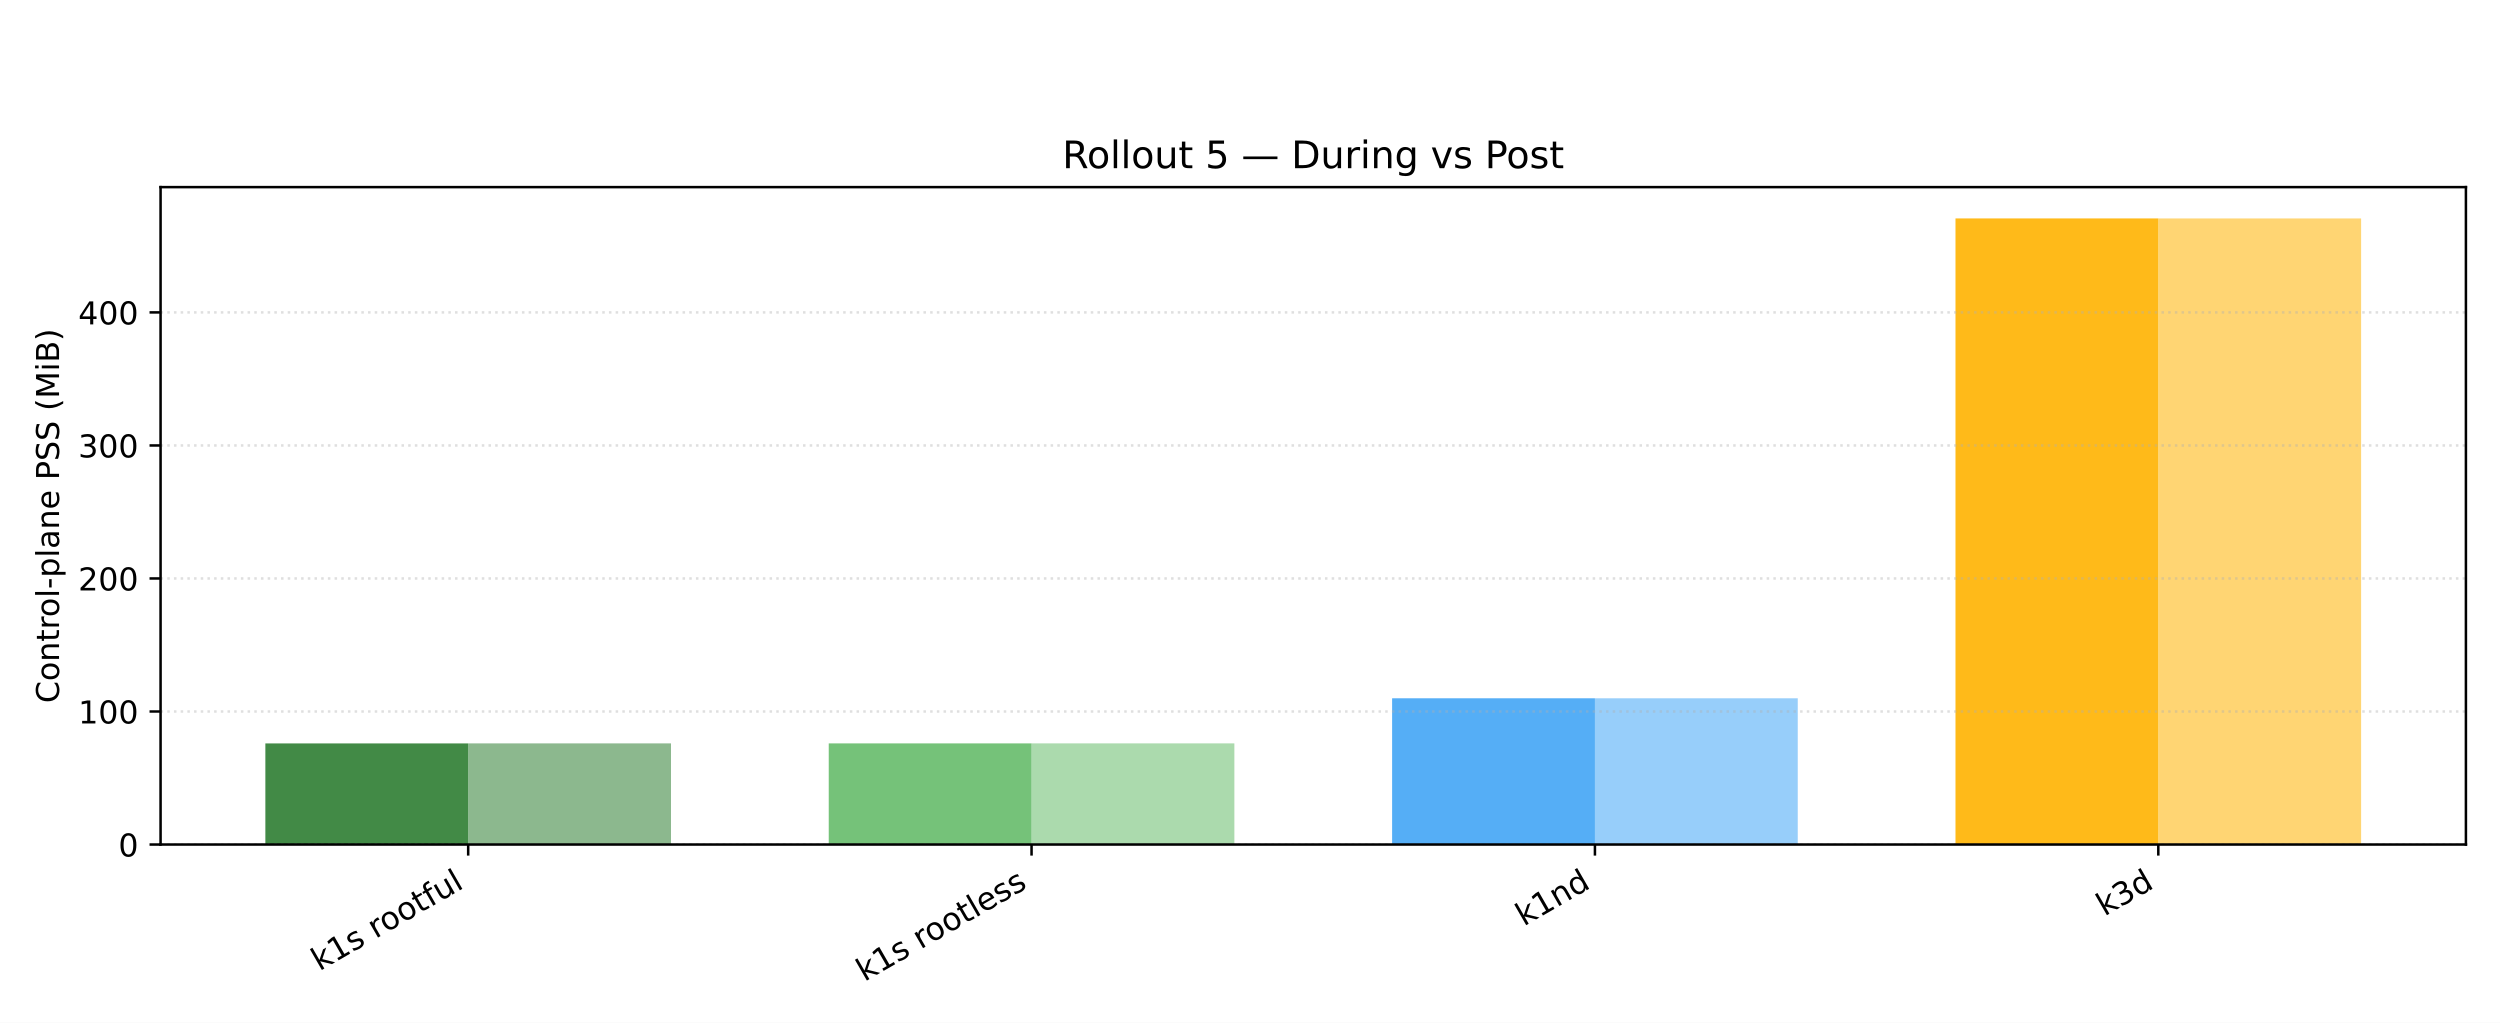
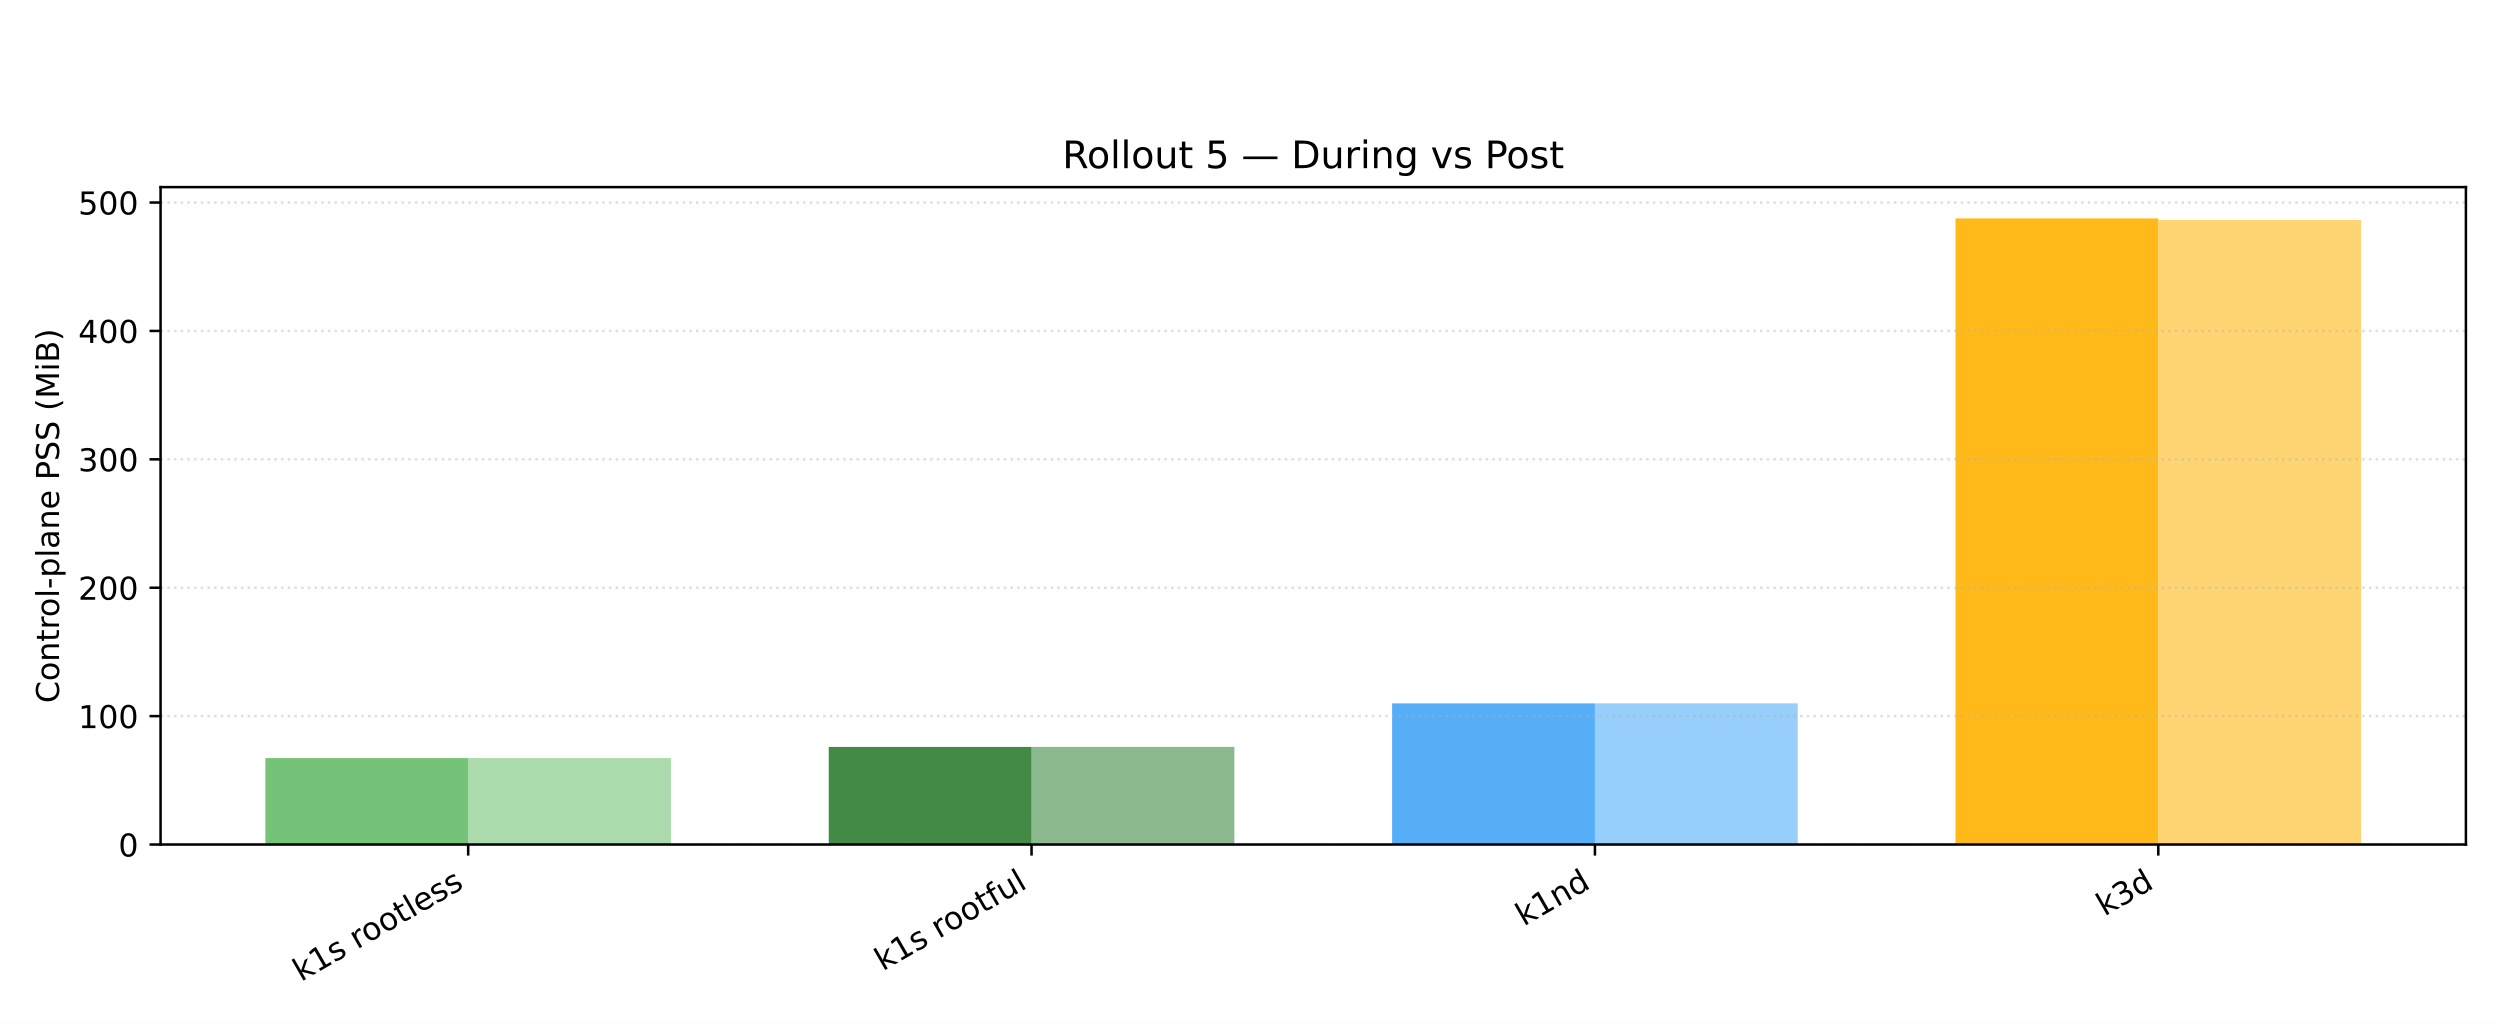
<svg xmlns="http://www.w3.org/2000/svg" xmlns:xlink="http://www.w3.org/1999/xlink" width="792pt" height="324pt" viewBox="0 0 792 324" version="1.1">
  <defs>
    <style type="text/css">*{stroke-linejoin: round; stroke-linecap: butt}</style>
  </defs>
  <g id="figure_1">
    <g id="patch_1">
      <path d="M 0 324  L 792 324  L 792 0  L 0 0  z " style="fill: #ffffff" />
    </g>
    <g id="axes_1">
      <g id="patch_2">
        <path d="M 50.87 267.545  L 781.2 267.545  L 781.2 59.28  L 50.87 59.28  z " style="fill: #ffffff" />
      </g>
      <g id="patch_3">
-         <path d="M 84.067 267.545  L 148.319 267.545  L 148.319 235.515  L 84.067 235.515  z " clip-path="url(#p26d2b55ca8)" style="fill: #2e7d32; opacity: 0.9" />
+         <path d="M 84.067 267.545  L 148.319 267.545  L 148.319 240.163  L 84.067 240.163  z " clip-path="url(#pdec2e358e1)" style="fill: #66bb6a; opacity: 0.9" />
      </g>
      <g id="patch_4">
-         <path d="M 262.544 267.545  L 326.796 267.545  L 326.796 235.508  L 262.544 235.508  z " clip-path="url(#p26d2b55ca8)" style="fill: #66bb6a; opacity: 0.9" />
+         <path d="M 262.544 267.545  L 326.796 267.545  L 326.796 236.628  L 262.544 236.628  z " clip-path="url(#pdec2e358e1)" style="fill: #2e7d32; opacity: 0.9" />
      </g>
      <g id="patch_5">
-         <path d="M 441.022 267.545  L 505.274 267.545  L 505.274 221.217  L 441.022 221.217  z " clip-path="url(#p26d2b55ca8)" style="fill: #42a5f5; opacity: 0.9" />
+         <path d="M 441.022 267.545  L 505.274 267.545  L 505.274 222.828  L 441.022 222.828  z " clip-path="url(#pdec2e358e1)" style="fill: #42a5f5; opacity: 0.9" />
      </g>
      <g id="patch_6">
-         <path d="M 619.499 267.545  L 683.751 267.545  L 683.751 69.197  L 619.499 69.197  z " clip-path="url(#p26d2b55ca8)" style="fill: #ffb300; opacity: 0.9" />
+         <path d="M 619.499 267.545  L 683.751 267.545  L 683.751 69.197  L 619.499 69.197  z " clip-path="url(#pdec2e358e1)" style="fill: #ffb300; opacity: 0.9" />
      </g>
      <g id="patch_7">
-         <path d="M 148.319 267.545  L 212.571 267.545  L 212.571 235.505  L 148.319 235.505  z " clip-path="url(#p26d2b55ca8)" style="fill: #2e7d32; opacity: 0.55" />
+         <path d="M 148.319 267.545  L 212.571 267.545  L 212.571 240.163  L 148.319 240.163  z " clip-path="url(#pdec2e358e1)" style="fill: #66bb6a; opacity: 0.55" />
      </g>
      <g id="patch_8">
-         <path d="M 326.796 267.545  L 391.048 267.545  L 391.048 235.5  L 326.796 235.5  z " clip-path="url(#p26d2b55ca8)" style="fill: #66bb6a; opacity: 0.55" />
+         <path d="M 326.796 267.545  L 391.048 267.545  L 391.048 236.619  L 326.796 236.619  z " clip-path="url(#pdec2e358e1)" style="fill: #2e7d32; opacity: 0.55" />
      </g>
      <g id="patch_9">
-         <path d="M 505.274 267.545  L 569.526 267.545  L 569.526 221.217  L 505.274 221.217  z " clip-path="url(#p26d2b55ca8)" style="fill: #42a5f5; opacity: 0.55" />
+         <path d="M 505.274 267.545  L 569.526 267.545  L 569.526 222.828  L 505.274 222.828  z " clip-path="url(#pdec2e358e1)" style="fill: #42a5f5; opacity: 0.55" />
      </g>
      <g id="patch_10">
-         <path d="M 683.751 267.545  L 748.003 267.545  L 748.003 69.204  L 683.751 69.204  z " clip-path="url(#p26d2b55ca8)" style="fill: #ffb300; opacity: 0.55" />
+         <path d="M 683.751 267.545  L 748.003 267.545  L 748.003 69.676  L 683.751 69.676  z " clip-path="url(#pdec2e358e1)" style="fill: #ffb300; opacity: 0.55" />
      </g>
      <g id="matplotlib.axis_1">
        <g id="xtick_1">
          <g id="line2d_1">
            <defs>
-               <path id="mda802d1257" d="M 0 0  L 0 3.5  " style="stroke: #000000; stroke-width: 0.8" />
+               <path id="m8bb65d1540" d="M 0 0  L 0 3.5  " style="stroke: #000000; stroke-width: 0.8" />
            </defs>
            <g>
-               <use xlink:href="#mda802d1257" x="148.319" y="267.545" style="stroke: #000000; stroke-width: 0.8" />
+               <use xlink:href="#m8bb65d1540" x="148.319" y="267.545" style="stroke: #000000; stroke-width: 0.8" />
            </g>
          </g>
          <g id="text_1">
-             <g transform="translate(101.1887 307.7361) rotate(-30) scale(0.1 -0.1)">
+             <g transform="translate(95.37419 311.0931) rotate(-30) scale(0.1 -0.1)">
              <defs>
                <path id="DejaVuSans-6b" d="M 581 4863  L 1159 4863  L 1159 1991  L 2875 3500  L 3609 3500  L 1753 1863  L 3688 0  L 2938 0  L 1159 1709  L 1159 0  L 581 0  L 581 4863  z " transform="scale(0.015625)" />
                <path id="DejaVuSans-31" d="M 794 531  L 1825 531  L 1825 4091  L 703 3866  L 703 4441  L 1819 4666  L 2450 4666  L 2450 531  L 3481 531  L 3481 0  L 794 0  L 794 531  z " transform="scale(0.015625)" />
                <path id="DejaVuSans-73" d="M 2834 3397  L 2834 2853  Q 2591 2978 2328 3040  Q 2066 3103 1784 3103  Q 1356 3103 1142 2972  Q 928 2841 928 2578  Q 928 2378 1081 2264  Q 1234 2150 1697 2047  L 1894 2003  Q 2506 1872 2764 1633  Q 3022 1394 3022 966  Q 3022 478 2636 193  Q 2250 -91 1575 -91  Q 1294 -91 989 -36  Q 684 19 347 128  L 347 722  Q 666 556 975 473  Q 1284 391 1588 391  Q 1994 391 2212 530  Q 2431 669 2431 922  Q 2431 1156 2273 1281  Q 2116 1406 1581 1522  L 1381 1569  Q 847 1681 609 1914  Q 372 2147 372 2553  Q 372 3047 722 3315  Q 1072 3584 1716 3584  Q 2034 3584 2315 3537  Q 2597 3491 2834 3397  z " transform="scale(0.015625)" />
                <path id="DejaVuSans-20" transform="scale(0.015625)" />
                <path id="DejaVuSans-72" d="M 2631 2963  Q 2534 3019 2420 3045  Q 2306 3072 2169 3072  Q 1681 3072 1420 2755  Q 1159 2438 1159 1844  L 1159 0  L 581 0  L 581 3500  L 1159 3500  L 1159 2956  Q 1341 3275 1631 3429  Q 1922 3584 2338 3584  Q 2397 3584 2469 3576  Q 2541 3569 2628 3553  L 2631 2963  z " transform="scale(0.015625)" />
                <path id="DejaVuSans-6f" d="M 1959 3097  Q 1497 3097 1228 2736  Q 959 2375 959 1747  Q 959 1119 1226 758  Q 1494 397 1959 397  Q 2419 397 2687 759  Q 2956 1122 2956 1747  Q 2956 2369 2687 2733  Q 2419 3097 1959 3097  z M 1959 3584  Q 2709 3584 3137 3096  Q 3566 2609 3566 1747  Q 3566 888 3137 398  Q 2709 -91 1959 -91  Q 1206 -91 779 398  Q 353 888 353 1747  Q 353 2609 779 3096  Q 1206 3584 1959 3584  z " transform="scale(0.015625)" />
                <path id="DejaVuSans-74" d="M 1172 4494  L 1172 3500  L 2356 3500  L 2356 3053  L 1172 3053  L 1172 1153  Q 1172 725 1289 603  Q 1406 481 1766 481  L 2356 481  L 2356 0  L 1766 0  Q 1100 0 847 248  Q 594 497 594 1153  L 594 3053  L 172 3053  L 172 3500  L 594 3500  L 594 4494  L 1172 4494  z " transform="scale(0.015625)" />
-                 <path id="DejaVuSans-66" d="M 2375 4863  L 2375 4384  L 1825 4384  Q 1516 4384 1395 4259  Q 1275 4134 1275 3809  L 1275 3500  L 2222 3500  L 2222 3053  L 1275 3053  L 1275 0  L 697 0  L 697 3053  L 147 3053  L 147 3500  L 697 3500  L 697 3744  Q 697 4328 969 4595  Q 1241 4863 1831 4863  L 2375 4863  z " transform="scale(0.015625)" />
-                 <path id="DejaVuSans-75" d="M 544 1381  L 544 3500  L 1119 3500  L 1119 1403  Q 1119 906 1312 657  Q 1506 409 1894 409  Q 2359 409 2629 706  Q 2900 1003 2900 1516  L 2900 3500  L 3475 3500  L 3475 0  L 2900 0  L 2900 538  Q 2691 219 2414 64  Q 2138 -91 1772 -91  Q 1169 -91 856 284  Q 544 659 544 1381  z M 1991 3584  L 1991 3584  z " transform="scale(0.015625)" />
                <path id="DejaVuSans-6c" d="M 603 4863  L 1178 4863  L 1178 0  L 603 0  L 603 4863  z " transform="scale(0.015625)" />
-               </defs>
-               <use xlink:href="#DejaVuSans-6b" />
-               <use xlink:href="#DejaVuSans-31" transform="translate(57.91016 0)" />
-               <use xlink:href="#DejaVuSans-73" transform="translate(121.5332 0)" />
-               <use xlink:href="#DejaVuSans-20" transform="translate(173.6328 0)" />
-               <use xlink:href="#DejaVuSans-72" transform="translate(205.4199 0)" />
-               <use xlink:href="#DejaVuSans-6f" transform="translate(244.2832 0)" />
-               <use xlink:href="#DejaVuSans-6f" transform="translate(305.4648 0)" />
-               <use xlink:href="#DejaVuSans-74" transform="translate(366.6465 0)" />
-               <use xlink:href="#DejaVuSans-66" transform="translate(405.8555 0)" />
-               <use xlink:href="#DejaVuSans-75" transform="translate(441.0605 0)" />
-               <use xlink:href="#DejaVuSans-6c" transform="translate(504.4395 0)" />
-             </g>
-           </g>
-         </g>
-         <g id="xtick_2">
-           <g id="line2d_2">
-             <g>
-               <use xlink:href="#mda802d1257" x="326.796" y="267.545" style="stroke: #000000; stroke-width: 0.8" />
-             </g>
-           </g>
-           <g id="text_2">
-             <g transform="translate(273.8517 311.0931) rotate(-30) scale(0.1 -0.1)">
-               <defs>
                <path id="DejaVuSans-65" d="M 3597 1894  L 3597 1613  L 953 1613  Q 991 1019 1311 708  Q 1631 397 2203 397  Q 2534 397 2845 478  Q 3156 559 3463 722  L 3463 178  Q 3153 47 2828 -22  Q 2503 -91 2169 -91  Q 1331 -91 842 396  Q 353 884 353 1716  Q 353 2575 817 3079  Q 1281 3584 2069 3584  Q 2775 3584 3186 3129  Q 3597 2675 3597 1894  z M 3022 2063  Q 3016 2534 2758 2815  Q 2500 3097 2075 3097  Q 1594 3097 1305 2825  Q 1016 2553 972 2059  L 3022 2063  z " transform="scale(0.015625)" />
              </defs>
              <use xlink:href="#DejaVuSans-6b" />
              <use xlink:href="#DejaVuSans-31" transform="translate(57.91016 0)" />
              <use xlink:href="#DejaVuSans-73" transform="translate(121.5332 0)" />
              <use xlink:href="#DejaVuSans-20" transform="translate(173.6328 0)" />
              <use xlink:href="#DejaVuSans-72" transform="translate(205.4199 0)" />
              <use xlink:href="#DejaVuSans-6f" transform="translate(244.2832 0)" />
              <use xlink:href="#DejaVuSans-6f" transform="translate(305.4648 0)" />
              <use xlink:href="#DejaVuSans-74" transform="translate(366.6465 0)" />
              <use xlink:href="#DejaVuSans-6c" transform="translate(405.8555 0)" />
              <use xlink:href="#DejaVuSans-65" transform="translate(433.6387 0)" />
              <use xlink:href="#DejaVuSans-73" transform="translate(495.1621 0)" />
              <use xlink:href="#DejaVuSans-73" transform="translate(547.2617 0)" />
            </g>
          </g>
        </g>
+         <g id="xtick_2">
+           <g id="line2d_2">
+             <g>
+               <use xlink:href="#m8bb65d1540" x="326.796" y="267.545" style="stroke: #000000; stroke-width: 0.8" />
+             </g>
+           </g>
+           <g id="text_2">
+             <g transform="translate(279.6663 307.7361) rotate(-30) scale(0.1 -0.1)">
+               <defs>
+                 <path id="DejaVuSans-66" d="M 2375 4863  L 2375 4384  L 1825 4384  Q 1516 4384 1395 4259  Q 1275 4134 1275 3809  L 1275 3500  L 2222 3500  L 2222 3053  L 1275 3053  L 1275 0  L 697 0  L 697 3053  L 147 3053  L 147 3500  L 697 3500  L 697 3744  Q 697 4328 969 4595  Q 1241 4863 1831 4863  L 2375 4863  z " transform="scale(0.015625)" />
+                 <path id="DejaVuSans-75" d="M 544 1381  L 544 3500  L 1119 3500  L 1119 1403  Q 1119 906 1312 657  Q 1506 409 1894 409  Q 2359 409 2629 706  Q 2900 1003 2900 1516  L 2900 3500  L 3475 3500  L 3475 0  L 2900 0  L 2900 538  Q 2691 219 2414 64  Q 2138 -91 1772 -91  Q 1169 -91 856 284  Q 544 659 544 1381  z M 1991 3584  L 1991 3584  z " transform="scale(0.015625)" />
+               </defs>
+               <use xlink:href="#DejaVuSans-6b" />
+               <use xlink:href="#DejaVuSans-31" transform="translate(57.91016 0)" />
+               <use xlink:href="#DejaVuSans-73" transform="translate(121.5332 0)" />
+               <use xlink:href="#DejaVuSans-20" transform="translate(173.6328 0)" />
+               <use xlink:href="#DejaVuSans-72" transform="translate(205.4199 0)" />
+               <use xlink:href="#DejaVuSans-6f" transform="translate(244.2832 0)" />
+               <use xlink:href="#DejaVuSans-6f" transform="translate(305.4648 0)" />
+               <use xlink:href="#DejaVuSans-74" transform="translate(366.6465 0)" />
+               <use xlink:href="#DejaVuSans-66" transform="translate(405.8555 0)" />
+               <use xlink:href="#DejaVuSans-75" transform="translate(441.0605 0)" />
+               <use xlink:href="#DejaVuSans-6c" transform="translate(504.4395 0)" />
+             </g>
+           </g>
+         </g>
        <g id="xtick_3">
          <g id="line2d_3">
            <g>
-               <use xlink:href="#mda802d1257" x="505.274" y="267.545" style="stroke: #000000; stroke-width: 0.8" />
+               <use xlink:href="#m8bb65d1540" x="505.274" y="267.545" style="stroke: #000000; stroke-width: 0.8" />
            </g>
          </g>
          <g id="text_3">
            <g transform="translate(482.7227 293.5454) rotate(-30) scale(0.1 -0.1)">
              <defs>
                <path id="DejaVuSans-6e" d="M 3513 2113  L 3513 0  L 2938 0  L 2938 2094  Q 2938 2591 2744 2837  Q 2550 3084 2163 3084  Q 1697 3084 1428 2787  Q 1159 2491 1159 1978  L 1159 0  L 581 0  L 581 3500  L 1159 3500  L 1159 2956  Q 1366 3272 1645 3428  Q 1925 3584 2291 3584  Q 2894 3584 3203 3211  Q 3513 2838 3513 2113  z " transform="scale(0.015625)" />
                <path id="DejaVuSans-64" d="M 2906 2969  L 2906 4863  L 3481 4863  L 3481 0  L 2906 0  L 2906 525  Q 2725 213 2448 61  Q 2172 -91 1784 -91  Q 1150 -91 751 415  Q 353 922 353 1747  Q 353 2572 751 3078  Q 1150 3584 1784 3584  Q 2172 3584 2448 3432  Q 2725 3281 2906 2969  z M 947 1747  Q 947 1113 1208 752  Q 1469 391 1925 391  Q 2381 391 2643 752  Q 2906 1113 2906 1747  Q 2906 2381 2643 2742  Q 2381 3103 1925 3103  Q 1469 3103 1208 2742  Q 947 2381 947 1747  z " transform="scale(0.015625)" />
              </defs>
              <use xlink:href="#DejaVuSans-6b" />
              <use xlink:href="#DejaVuSans-31" transform="translate(57.91016 0)" />
              <use xlink:href="#DejaVuSans-6e" transform="translate(121.5332 0)" />
              <use xlink:href="#DejaVuSans-64" transform="translate(184.9121 0)" />
            </g>
          </g>
        </g>
        <g id="xtick_4">
          <g id="line2d_4">
            <g>
-               <use xlink:href="#mda802d1257" x="683.751" y="267.545" style="stroke: #000000; stroke-width: 0.8" />
+               <use xlink:href="#m8bb65d1540" x="683.751" y="267.545" style="stroke: #000000; stroke-width: 0.8" />
            </g>
          </g>
          <g id="text_4">
            <g transform="translate(666.6886 290.3767) rotate(-30) scale(0.1 -0.1)">
              <defs>
                <path id="DejaVuSans-33" d="M 2597 2516  Q 3050 2419 3304 2112  Q 3559 1806 3559 1356  Q 3559 666 3084 287  Q 2609 -91 1734 -91  Q 1441 -91 1130 -33  Q 819 25 488 141  L 488 750  Q 750 597 1062 519  Q 1375 441 1716 441  Q 2309 441 2620 675  Q 2931 909 2931 1356  Q 2931 1769 2642 2001  Q 2353 2234 1838 2234  L 1294 2234  L 1294 2753  L 1863 2753  Q 2328 2753 2575 2939  Q 2822 3125 2822 3475  Q 2822 3834 2567 4026  Q 2313 4219 1838 4219  Q 1578 4219 1281 4162  Q 984 4106 628 3988  L 628 4550  Q 988 4650 1302 4700  Q 1616 4750 1894 4750  Q 2613 4750 3031 4423  Q 3450 4097 3450 3541  Q 3450 3153 3228 2886  Q 3006 2619 2597 2516  z " transform="scale(0.015625)" />
              </defs>
              <use xlink:href="#DejaVuSans-6b" />
              <use xlink:href="#DejaVuSans-33" transform="translate(57.91016 0)" />
              <use xlink:href="#DejaVuSans-64" transform="translate(121.5332 0)" />
            </g>
          </g>
        </g>
      </g>
      <g id="matplotlib.axis_2">
        <g id="ytick_1">
          <g id="line2d_5">
-             <path d="M 50.87 267.545  L 781.2 267.545  " clip-path="url(#p26d2b55ca8)" style="fill: none; stroke-dasharray: 0.8,1.32; stroke-dashoffset: 0; stroke: #b0b0b0; stroke-opacity: 0.4; stroke-width: 0.8" />
+             <path d="M 50.87 267.545  L 781.2 267.545  " clip-path="url(#pdec2e358e1)" style="fill: none; stroke-dasharray: 0.8,1.32; stroke-dashoffset: 0; stroke: #b0b0b0; stroke-opacity: 0.4; stroke-width: 0.8" />
          </g>
          <g id="line2d_6">
            <defs>
-               <path id="mb7e03a7b4a" d="M 0 0  L -3.5 0  " style="stroke: #000000; stroke-width: 0.8" />
+               <path id="m48b7eeb664" d="M 0 0  L -3.5 0  " style="stroke: #000000; stroke-width: 0.8" />
            </defs>
            <g>
-               <use xlink:href="#mb7e03a7b4a" x="50.87" y="267.545" style="stroke: #000000; stroke-width: 0.8" />
+               <use xlink:href="#m48b7eeb664" x="50.87" y="267.545" style="stroke: #000000; stroke-width: 0.8" />
            </g>
          </g>
          <g id="text_5">
            <g transform="translate(37.5075 271.3447) scale(0.1 -0.1)">
              <defs>
                <path id="DejaVuSans-30" d="M 2034 4250  Q 1547 4250 1301 3770  Q 1056 3291 1056 2328  Q 1056 1369 1301 889  Q 1547 409 2034 409  Q 2525 409 2770 889  Q 3016 1369 3016 2328  Q 3016 3291 2770 3770  Q 2525 4250 2034 4250  z M 2034 4750  Q 2819 4750 3233 4129  Q 3647 3509 3647 2328  Q 3647 1150 3233 529  Q 2819 -91 2034 -91  Q 1250 -91 836 529  Q 422 1150 422 2328  Q 422 3509 836 4129  Q 1250 4750 2034 4750  z " transform="scale(0.015625)" />
              </defs>
              <use xlink:href="#DejaVuSans-30" />
            </g>
          </g>
        </g>
        <g id="ytick_2">
          <g id="line2d_7">
-             <path d="M 50.87 225.402  L 781.2 225.402  " clip-path="url(#p26d2b55ca8)" style="fill: none; stroke-dasharray: 0.8,1.32; stroke-dashoffset: 0; stroke: #b0b0b0; stroke-opacity: 0.4; stroke-width: 0.8" />
+             <path d="M 50.87 226.868  L 781.2 226.868  " clip-path="url(#pdec2e358e1)" style="fill: none; stroke-dasharray: 0.8,1.32; stroke-dashoffset: 0; stroke: #b0b0b0; stroke-opacity: 0.4; stroke-width: 0.8" />
          </g>
          <g id="line2d_8">
            <g>
-               <use xlink:href="#mb7e03a7b4a" x="50.87" y="225.402" style="stroke: #000000; stroke-width: 0.8" />
+               <use xlink:href="#m48b7eeb664" x="50.87" y="226.868" style="stroke: #000000; stroke-width: 0.8" />
            </g>
          </g>
          <g id="text_6">
-             <g transform="translate(24.7825 229.2015) scale(0.1 -0.1)">
+             <g transform="translate(24.7825 230.6669) scale(0.1 -0.1)">
              <use xlink:href="#DejaVuSans-31" />
              <use xlink:href="#DejaVuSans-30" transform="translate(63.62305 0)" />
              <use xlink:href="#DejaVuSans-30" transform="translate(127.2461 0)" />
            </g>
          </g>
        </g>
        <g id="ytick_3">
          <g id="line2d_9">
-             <path d="M 50.87 183.259  L 781.2 183.259  " clip-path="url(#p26d2b55ca8)" style="fill: none; stroke-dasharray: 0.8,1.32; stroke-dashoffset: 0; stroke: #b0b0b0; stroke-opacity: 0.4; stroke-width: 0.8" />
+             <path d="M 50.87 186.19  L 781.2 186.19  " clip-path="url(#pdec2e358e1)" style="fill: none; stroke-dasharray: 0.8,1.32; stroke-dashoffset: 0; stroke: #b0b0b0; stroke-opacity: 0.4; stroke-width: 0.8" />
          </g>
          <g id="line2d_10">
            <g>
-               <use xlink:href="#mb7e03a7b4a" x="50.87" y="183.259" style="stroke: #000000; stroke-width: 0.8" />
+               <use xlink:href="#m48b7eeb664" x="50.87" y="186.19" style="stroke: #000000; stroke-width: 0.8" />
            </g>
          </g>
          <g id="text_7">
-             <g transform="translate(24.7825 187.0582) scale(0.1 -0.1)">
+             <g transform="translate(24.7825 189.989) scale(0.1 -0.1)">
              <defs>
                <path id="DejaVuSans-32" d="M 1228 531  L 3431 531  L 3431 0  L 469 0  L 469 531  Q 828 903 1448 1529  Q 2069 2156 2228 2338  Q 2531 2678 2651 2914  Q 2772 3150 2772 3378  Q 2772 3750 2511 3984  Q 2250 4219 1831 4219  Q 1534 4219 1204 4116  Q 875 4013 500 3803  L 500 4441  Q 881 4594 1212 4672  Q 1544 4750 1819 4750  Q 2544 4750 2975 4387  Q 3406 4025 3406 3419  Q 3406 3131 3298 2873  Q 3191 2616 2906 2266  Q 2828 2175 2409 1742  Q 1991 1309 1228 531  z " transform="scale(0.015625)" />
              </defs>
              <use xlink:href="#DejaVuSans-32" />
              <use xlink:href="#DejaVuSans-30" transform="translate(63.62305 0)" />
              <use xlink:href="#DejaVuSans-30" transform="translate(127.2461 0)" />
            </g>
          </g>
        </g>
        <g id="ytick_4">
          <g id="line2d_11">
-             <path d="M 50.87 141.116  L 781.2 141.116  " clip-path="url(#p26d2b55ca8)" style="fill: none; stroke-dasharray: 0.8,1.32; stroke-dashoffset: 0; stroke: #b0b0b0; stroke-opacity: 0.4; stroke-width: 0.8" />
+             <path d="M 50.87 145.512  L 781.2 145.512  " clip-path="url(#pdec2e358e1)" style="fill: none; stroke-dasharray: 0.8,1.32; stroke-dashoffset: 0; stroke: #b0b0b0; stroke-opacity: 0.4; stroke-width: 0.8" />
          </g>
          <g id="line2d_12">
            <g>
-               <use xlink:href="#mb7e03a7b4a" x="50.87" y="141.116" style="stroke: #000000; stroke-width: 0.8" />
+               <use xlink:href="#m48b7eeb664" x="50.87" y="145.512" style="stroke: #000000; stroke-width: 0.8" />
            </g>
          </g>
          <g id="text_8">
-             <g transform="translate(24.7825 144.915) scale(0.1 -0.1)">
+             <g transform="translate(24.7825 149.3112) scale(0.1 -0.1)">
              <use xlink:href="#DejaVuSans-33" />
              <use xlink:href="#DejaVuSans-30" transform="translate(63.62305 0)" />
              <use xlink:href="#DejaVuSans-30" transform="translate(127.2461 0)" />
            </g>
          </g>
        </g>
        <g id="ytick_5">
          <g id="line2d_13">
-             <path d="M 50.87 98.973  L 781.2 98.973  " clip-path="url(#p26d2b55ca8)" style="fill: none; stroke-dasharray: 0.8,1.32; stroke-dashoffset: 0; stroke: #b0b0b0; stroke-opacity: 0.4; stroke-width: 0.8" />
+             <path d="M 50.87 104.834  L 781.2 104.834  " clip-path="url(#pdec2e358e1)" style="fill: none; stroke-dasharray: 0.8,1.32; stroke-dashoffset: 0; stroke: #b0b0b0; stroke-opacity: 0.4; stroke-width: 0.8" />
          </g>
          <g id="line2d_14">
            <g>
-               <use xlink:href="#mb7e03a7b4a" x="50.87" y="98.973" style="stroke: #000000; stroke-width: 0.8" />
+               <use xlink:href="#m48b7eeb664" x="50.87" y="104.834" style="stroke: #000000; stroke-width: 0.8" />
            </g>
          </g>
          <g id="text_9">
-             <g transform="translate(24.7825 102.7718) scale(0.1 -0.1)">
+             <g transform="translate(24.7825 108.6334) scale(0.1 -0.1)">
              <defs>
                <path id="DejaVuSans-34" d="M 2419 4116  L 825 1625  L 2419 1625  L 2419 4116  z M 2253 4666  L 3047 4666  L 3047 1625  L 3713 1625  L 3713 1100  L 3047 1100  L 3047 0  L 2419 0  L 2419 1100  L 313 1100  L 313 1709  L 2253 4666  z " transform="scale(0.015625)" />
              </defs>
              <use xlink:href="#DejaVuSans-34" />
              <use xlink:href="#DejaVuSans-30" transform="translate(63.62305 0)" />
              <use xlink:href="#DejaVuSans-30" transform="translate(127.2461 0)" />
            </g>
          </g>
        </g>
-         <g id="text_10">
+         <g id="ytick_6">
+           <g id="line2d_15">
+             <path d="M 50.87 64.156  L 781.2 64.156  " clip-path="url(#pdec2e358e1)" style="fill: none; stroke-dasharray: 0.8,1.32; stroke-dashoffset: 0; stroke: #b0b0b0; stroke-opacity: 0.4; stroke-width: 0.8" />
+           </g>
+           <g id="line2d_16">
+             <g>
+               <use xlink:href="#m48b7eeb664" x="50.87" y="64.156" style="stroke: #000000; stroke-width: 0.8" />
+             </g>
+           </g>
+           <g id="text_10">
+             <g transform="translate(24.7825 67.95559) scale(0.1 -0.1)">
+               <defs>
+                 <path id="DejaVuSans-35" d="M 691 4666  L 3169 4666  L 3169 4134  L 1269 4134  L 1269 2991  Q 1406 3038 1543 3061  Q 1681 3084 1819 3084  Q 2600 3084 3056 2656  Q 3513 2228 3513 1497  Q 3513 744 3044 326  Q 2575 -91 1722 -91  Q 1428 -91 1123 -41  Q 819 9 494 109  L 494 744  Q 775 591 1075 516  Q 1375 441 1709 441  Q 2250 441 2565 725  Q 2881 1009 2881 1497  Q 2881 1984 2565 2268  Q 2250 2553 1709 2553  Q 1456 2553 1204 2497  Q 953 2441 691 2322  L 691 4666  z " transform="scale(0.015625)" />
+               </defs>
+               <use xlink:href="#DejaVuSans-35" />
+               <use xlink:href="#DejaVuSans-30" transform="translate(63.62305 0)" />
+               <use xlink:href="#DejaVuSans-30" transform="translate(127.2461 0)" />
+             </g>
+           </g>
+         </g>
+         <g id="text_11">
          <g transform="translate(18.70281 222.737) rotate(-90) scale(0.1 -0.1)">
            <defs>
              <path id="DejaVuSans-43" d="M 4122 4306  L 4122 3641  Q 3803 3938 3442 4084  Q 3081 4231 2675 4231  Q 1875 4231 1450 3742  Q 1025 3253 1025 2328  Q 1025 1406 1450 917  Q 1875 428 2675 428  Q 3081 428 3442 575  Q 3803 722 4122 1019  L 4122 359  Q 3791 134 3420 21  Q 3050 -91 2638 -91  Q 1578 -91 968 557  Q 359 1206 359 2328  Q 359 3453 968 4101  Q 1578 4750 2638 4750  Q 3056 4750 3426 4639  Q 3797 4528 4122 4306  z " transform="scale(0.015625)" />
              <path id="DejaVuSans-2011" d="M 313 2009  L 1997 2009  L 1997 1497  L 313 1497  L 313 2009  z " transform="scale(0.015625)" />
              <path id="DejaVuSans-70" d="M 1159 525  L 1159 -1331  L 581 -1331  L 581 3500  L 1159 3500  L 1159 2969  Q 1341 3281 1617 3432  Q 1894 3584 2278 3584  Q 2916 3584 3314 3078  Q 3713 2572 3713 1747  Q 3713 922 3314 415  Q 2916 -91 2278 -91  Q 1894 -91 1617 61  Q 1341 213 1159 525  z M 3116 1747  Q 3116 2381 2855 2742  Q 2594 3103 2138 3103  Q 1681 3103 1420 2742  Q 1159 2381 1159 1747  Q 1159 1113 1420 752  Q 1681 391 2138 391  Q 2594 391 2855 752  Q 3116 1113 3116 1747  z " transform="scale(0.015625)" />
              <path id="DejaVuSans-61" d="M 2194 1759  Q 1497 1759 1228 1600  Q 959 1441 959 1056  Q 959 750 1161 570  Q 1363 391 1709 391  Q 2188 391 2477 730  Q 2766 1069 2766 1631  L 2766 1759  L 2194 1759  z M 3341 1997  L 3341 0  L 2766 0  L 2766 531  Q 2569 213 2275 61  Q 1981 -91 1556 -91  Q 1019 -91 701 211  Q 384 513 384 1019  Q 384 1609 779 1909  Q 1175 2209 1959 2209  L 2766 2209  L 2766 2266  Q 2766 2663 2505 2880  Q 2244 3097 1772 3097  Q 1472 3097 1187 3025  Q 903 2953 641 2809  L 641 3341  Q 956 3463 1253 3523  Q 1550 3584 1831 3584  Q 2591 3584 2966 3190  Q 3341 2797 3341 1997  z " transform="scale(0.015625)" />
              <path id="DejaVuSans-50" d="M 1259 4147  L 1259 2394  L 2053 2394  Q 2494 2394 2734 2622  Q 2975 2850 2975 3272  Q 2975 3691 2734 3919  Q 2494 4147 2053 4147  L 1259 4147  z M 628 4666  L 2053 4666  Q 2838 4666 3239 4311  Q 3641 3956 3641 3272  Q 3641 2581 3239 2228  Q 2838 1875 2053 1875  L 1259 1875  L 1259 0  L 628 0  L 628 4666  z " transform="scale(0.015625)" />
              <path id="DejaVuSans-53" d="M 3425 4513  L 3425 3897  Q 3066 4069 2747 4153  Q 2428 4238 2131 4238  Q 1616 4238 1336 4038  Q 1056 3838 1056 3469  Q 1056 3159 1242 3001  Q 1428 2844 1947 2747  L 2328 2669  Q 3034 2534 3370 2195  Q 3706 1856 3706 1288  Q 3706 609 3251 259  Q 2797 -91 1919 -91  Q 1588 -91 1214 -16  Q 841 59 441 206  L 441 856  Q 825 641 1194 531  Q 1563 422 1919 422  Q 2459 422 2753 634  Q 3047 847 3047 1241  Q 3047 1584 2836 1778  Q 2625 1972 2144 2069  L 1759 2144  Q 1053 2284 737 2584  Q 422 2884 422 3419  Q 422 4038 858 4394  Q 1294 4750 2059 4750  Q 2388 4750 2728 4690  Q 3069 4631 3425 4513  z " transform="scale(0.015625)" />
              <path id="DejaVuSans-28" d="M 1984 4856  Q 1566 4138 1362 3434  Q 1159 2731 1159 2009  Q 1159 1288 1364 580  Q 1569 -128 1984 -844  L 1484 -844  Q 1016 -109 783 600  Q 550 1309 550 2009  Q 550 2706 781 3412  Q 1013 4119 1484 4856  L 1984 4856  z " transform="scale(0.015625)" />
              <path id="DejaVuSans-4d" d="M 628 4666  L 1569 4666  L 2759 1491  L 3956 4666  L 4897 4666  L 4897 0  L 4281 0  L 4281 4097  L 3078 897  L 2444 897  L 1241 4097  L 1241 0  L 628 0  L 628 4666  z " transform="scale(0.015625)" />
              <path id="DejaVuSans-69" d="M 603 3500  L 1178 3500  L 1178 0  L 603 0  L 603 3500  z M 603 4863  L 1178 4863  L 1178 4134  L 603 4134  L 603 4863  z " transform="scale(0.015625)" />
              <path id="DejaVuSans-42" d="M 1259 2228  L 1259 519  L 2272 519  Q 2781 519 3026 730  Q 3272 941 3272 1375  Q 3272 1813 3026 2020  Q 2781 2228 2272 2228  L 1259 2228  z M 1259 4147  L 1259 2741  L 2194 2741  Q 2656 2741 2882 2914  Q 3109 3088 3109 3444  Q 3109 3797 2882 3972  Q 2656 4147 2194 4147  L 1259 4147  z M 628 4666  L 2241 4666  Q 2963 4666 3353 4366  Q 3744 4066 3744 3513  Q 3744 3084 3544 2831  Q 3344 2578 2956 2516  Q 3422 2416 3680 2098  Q 3938 1781 3938 1306  Q 3938 681 3513 340  Q 3088 0 2303 0  L 628 0  L 628 4666  z " transform="scale(0.015625)" />
              <path id="DejaVuSans-29" d="M 513 4856  L 1013 4856  Q 1481 4119 1714 3412  Q 1947 2706 1947 2009  Q 1947 1309 1714 600  Q 1481 -109 1013 -844  L 513 -844  Q 928 -128 1133 580  Q 1338 1288 1338 2009  Q 1338 2731 1133 3434  Q 928 4138 513 4856  z " transform="scale(0.015625)" />
            </defs>
            <use xlink:href="#DejaVuSans-43" />
            <use xlink:href="#DejaVuSans-6f" transform="translate(69.82422 0)" />
            <use xlink:href="#DejaVuSans-6e" transform="translate(131.0059 0)" />
            <use xlink:href="#DejaVuSans-74" transform="translate(194.3848 0)" />
            <use xlink:href="#DejaVuSans-72" transform="translate(233.5938 0)" />
            <use xlink:href="#DejaVuSans-6f" transform="translate(272.457 0)" />
            <use xlink:href="#DejaVuSans-6c" transform="translate(333.6387 0)" />
            <use xlink:href="#DejaVuSans-2011" transform="translate(361.4219 0)" />
            <use xlink:href="#DejaVuSans-70" transform="translate(397.5059 0)" />
            <use xlink:href="#DejaVuSans-6c" transform="translate(460.9824 0)" />
            <use xlink:href="#DejaVuSans-61" transform="translate(488.7656 0)" />
            <use xlink:href="#DejaVuSans-6e" transform="translate(550.0449 0)" />
            <use xlink:href="#DejaVuSans-65" transform="translate(613.4238 0)" />
            <use xlink:href="#DejaVuSans-20" transform="translate(674.9473 0)" />
            <use xlink:href="#DejaVuSans-50" transform="translate(706.7344 0)" />
            <use xlink:href="#DejaVuSans-53" transform="translate(767.0371 0)" />
            <use xlink:href="#DejaVuSans-53" transform="translate(830.5137 0)" />
            <use xlink:href="#DejaVuSans-20" transform="translate(893.9902 0)" />
            <use xlink:href="#DejaVuSans-28" transform="translate(925.7773 0)" />
            <use xlink:href="#DejaVuSans-4d" transform="translate(964.791 0)" />
            <use xlink:href="#DejaVuSans-69" transform="translate(1051.07 0)" />
            <use xlink:href="#DejaVuSans-42" transform="translate(1078.854 0)" />
            <use xlink:href="#DejaVuSans-29" transform="translate(1147.457 0)" />
          </g>
        </g>
      </g>
      <g id="patch_11">
        <path d="M 50.87 267.545  L 50.87 59.28  " style="fill: none; stroke: #000000; stroke-width: 0.8; stroke-linejoin: miter; stroke-linecap: square" />
      </g>
      <g id="patch_12">
        <path d="M 781.2 267.545  L 781.2 59.28  " style="fill: none; stroke: #000000; stroke-width: 0.8; stroke-linejoin: miter; stroke-linecap: square" />
      </g>
      <g id="patch_13">
        <path d="M 50.87 267.545  L 781.2 267.545  " style="fill: none; stroke: #000000; stroke-width: 0.8; stroke-linejoin: miter; stroke-linecap: square" />
      </g>
      <g id="patch_14">
        <path d="M 50.87 59.28  L 781.2 59.28  " style="fill: none; stroke: #000000; stroke-width: 0.8; stroke-linejoin: miter; stroke-linecap: square" />
      </g>
-       <g id="text_11">
+       <g id="text_12">
        <g transform="translate(336.5594 53.28) scale(0.12 -0.12)">
          <defs>
            <path id="DejaVuSans-52" d="M 2841 2188  Q 3044 2119 3236 1894  Q 3428 1669 3622 1275  L 4263 0  L 3584 0  L 2988 1197  Q 2756 1666 2539 1819  Q 2322 1972 1947 1972  L 1259 1972  L 1259 0  L 628 0  L 628 4666  L 2053 4666  Q 2853 4666 3247 4331  Q 3641 3997 3641 3322  Q 3641 2881 3436 2590  Q 3231 2300 2841 2188  z M 1259 4147  L 1259 2491  L 2053 2491  Q 2509 2491 2742 2702  Q 2975 2913 2975 3322  Q 2975 3731 2742 3939  Q 2509 4147 2053 4147  L 1259 4147  z " transform="scale(0.015625)" />
-             <path id="DejaVuSans-35" d="M 691 4666  L 3169 4666  L 3169 4134  L 1269 4134  L 1269 2991  Q 1406 3038 1543 3061  Q 1681 3084 1819 3084  Q 2600 3084 3056 2656  Q 3513 2228 3513 1497  Q 3513 744 3044 326  Q 2575 -91 1722 -91  Q 1428 -91 1123 -41  Q 819 9 494 109  L 494 744  Q 775 591 1075 516  Q 1375 441 1709 441  Q 2250 441 2565 725  Q 2881 1009 2881 1497  Q 2881 1984 2565 2268  Q 2250 2553 1709 2553  Q 1456 2553 1204 2497  Q 953 2441 691 2322  L 691 4666  z " transform="scale(0.015625)" />
            <path id="DejaVuSans-2014" d="M 313 1978  L 6088 1978  L 6088 1528  L 313 1528  L 313 1978  z " transform="scale(0.015625)" />
            <path id="DejaVuSans-44" d="M 1259 4147  L 1259 519  L 2022 519  Q 2988 519 3436 956  Q 3884 1394 3884 2338  Q 3884 3275 3436 3711  Q 2988 4147 2022 4147  L 1259 4147  z M 628 4666  L 1925 4666  Q 3281 4666 3915 4102  Q 4550 3538 4550 2338  Q 4550 1131 3912 565  Q 3275 0 1925 0  L 628 0  L 628 4666  z " transform="scale(0.015625)" />
            <path id="DejaVuSans-67" d="M 2906 1791  Q 2906 2416 2648 2759  Q 2391 3103 1925 3103  Q 1463 3103 1205 2759  Q 947 2416 947 1791  Q 947 1169 1205 825  Q 1463 481 1925 481  Q 2391 481 2648 825  Q 2906 1169 2906 1791  z M 3481 434  Q 3481 -459 3084 -895  Q 2688 -1331 1869 -1331  Q 1566 -1331 1297 -1286  Q 1028 -1241 775 -1147  L 775 -588  Q 1028 -725 1275 -790  Q 1522 -856 1778 -856  Q 2344 -856 2625 -561  Q 2906 -266 2906 331  L 2906 616  Q 2728 306 2450 153  Q 2172 0 1784 0  Q 1141 0 747 490  Q 353 981 353 1791  Q 353 2603 747 3093  Q 1141 3584 1784 3584  Q 2172 3584 2450 3431  Q 2728 3278 2906 2969  L 2906 3500  L 3481 3500  L 3481 434  z " transform="scale(0.015625)" />
            <path id="DejaVuSans-76" d="M 191 3500  L 800 3500  L 1894 563  L 2988 3500  L 3597 3500  L 2284 0  L 1503 0  L 191 3500  z " transform="scale(0.015625)" />
          </defs>
          <use xlink:href="#DejaVuSans-52" />
          <use xlink:href="#DejaVuSans-6f" transform="translate(64.98242 0)" />
          <use xlink:href="#DejaVuSans-6c" transform="translate(126.1641 0)" />
          <use xlink:href="#DejaVuSans-6c" transform="translate(153.9473 0)" />
          <use xlink:href="#DejaVuSans-6f" transform="translate(181.7305 0)" />
          <use xlink:href="#DejaVuSans-75" transform="translate(242.9121 0)" />
          <use xlink:href="#DejaVuSans-74" transform="translate(306.291 0)" />
          <use xlink:href="#DejaVuSans-20" transform="translate(345.5 0)" />
          <use xlink:href="#DejaVuSans-35" transform="translate(377.2871 0)" />
          <use xlink:href="#DejaVuSans-20" transform="translate(440.9102 0)" />
          <use xlink:href="#DejaVuSans-2014" transform="translate(472.6973 0)" />
          <use xlink:href="#DejaVuSans-20" transform="translate(572.6973 0)" />
          <use xlink:href="#DejaVuSans-44" transform="translate(604.4844 0)" />
          <use xlink:href="#DejaVuSans-75" transform="translate(681.4863 0)" />
          <use xlink:href="#DejaVuSans-72" transform="translate(744.8652 0)" />
          <use xlink:href="#DejaVuSans-69" transform="translate(785.9785 0)" />
          <use xlink:href="#DejaVuSans-6e" transform="translate(813.7617 0)" />
          <use xlink:href="#DejaVuSans-67" transform="translate(877.1406 0)" />
          <use xlink:href="#DejaVuSans-20" transform="translate(940.6172 0)" />
          <use xlink:href="#DejaVuSans-76" transform="translate(972.4043 0)" />
          <use xlink:href="#DejaVuSans-73" transform="translate(1031.584 0)" />
          <use xlink:href="#DejaVuSans-20" transform="translate(1083.684 0)" />
          <use xlink:href="#DejaVuSans-50" transform="translate(1115.471 0)" />
          <use xlink:href="#DejaVuSans-6f" transform="translate(1172.148 0)" />
          <use xlink:href="#DejaVuSans-73" transform="translate(1233.33 0)" />
          <use xlink:href="#DejaVuSans-74" transform="translate(1285.43 0)" />
        </g>
      </g>
    </g>
  </g>
  <defs>
-     <clipPath id="p26d2b55ca8">
+     <clipPath id="pdec2e358e1">
      <rect x="50.87" y="59.28" width="730.33" height="208.265" />
    </clipPath>
  </defs>
</svg>
